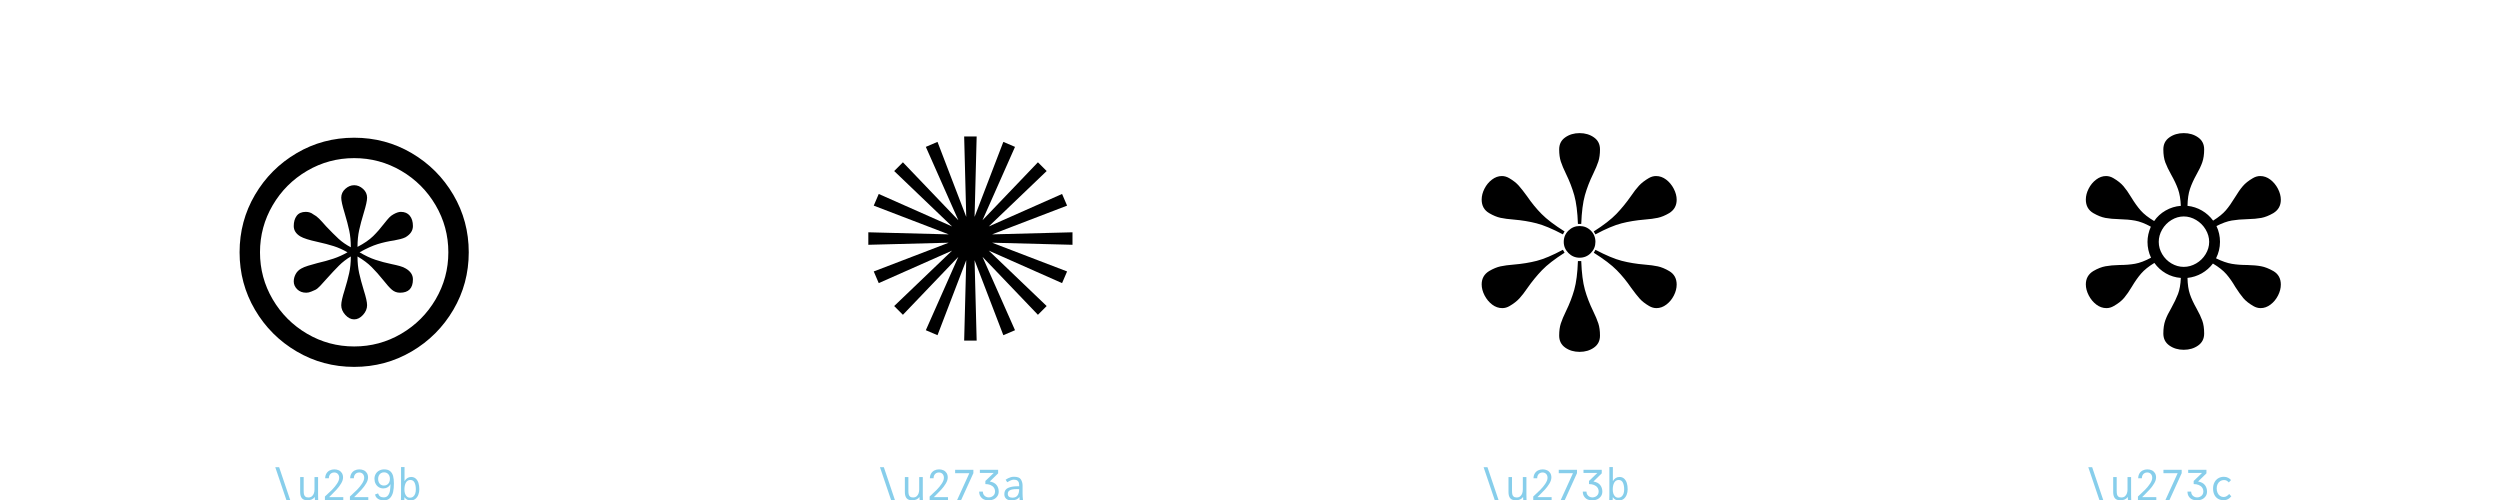
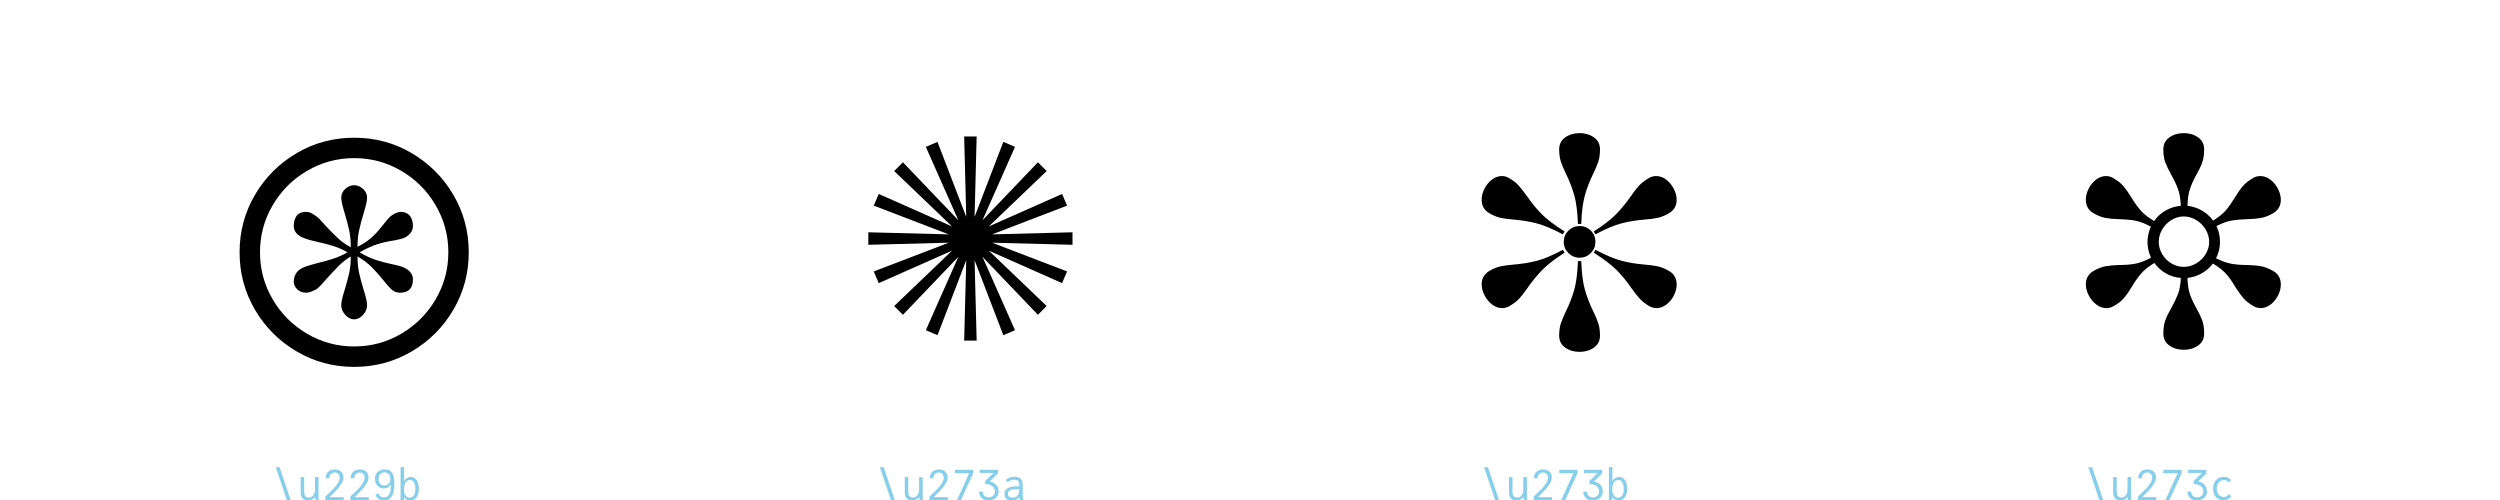
<svg xmlns="http://www.w3.org/2000/svg" xmlns:xlink="http://www.w3.org/1999/xlink" width="600pt" height="120pt" viewBox="0 0 600 120" version="1.1">
  <defs>
    <g>
      <symbol overflow="visible" id="glyph0-0">
-         <path style="stroke:none;" d="M 3.602 17 L 3.602 -72.5 L 56.398 -72.5 L 56.398 17 Z M 8.801 11.801 L 51.199 11.801 L 51.199 -67.301 L 8.801 -67.301 Z M 16.352 -45 C 16.25 -50.066 17.602 -53.367 20.398 -54.898 C 23.199 -56.434 26.168 -57.199 29.301 -57.199 C 33.602 -57.199 36.91 -56.215 39.227 -54.25 C 41.543 -52.285 42.699 -49.465 42.699 -45.801 C 42.699 -44.168 42.383 -42.648 41.75 -41.25 C 41.117 -39.852 40.359 -38.617 39.477 -37.551 C 38.594 -36.484 37.383 -35.168 35.852 -33.602 L 34.199 -31.898 C 33.199 -31.031 32.535 -30.352 32.199 -29.852 C 31.867 -29.352 31.699 -28.617 31.699 -27.648 L 31.699 -25 L 26 -25 L 26 -27.648 C 26 -28.75 26.043 -29.617 26.125 -30.25 C 26.207 -30.883 26.449 -31.535 26.852 -32.199 C 27.352 -33 27.949 -33.75 28.648 -34.449 C 29.348 -35.148 30.199 -35.949 31.199 -36.852 C 32.434 -37.949 33.391 -38.875 34.074 -39.625 C 34.758 -40.375 35.34 -41.25 35.824 -42.25 C 36.309 -43.25 36.551 -44.352 36.551 -45.551 C 36.551 -47.516 35.867 -49.035 34.5 -50.102 C 33.133 -51.168 31.184 -51.699 28.648 -51.699 C 27.617 -51.699 26.582 -51.477 25.551 -51.023 C 24.516 -50.574 23.668 -49.852 23 -48.852 C 22.332 -47.852 22.035 -46.566 22.102 -45 Z M 34.648 -16.301 C 34.648 -14.898 34.148 -13.699 33.148 -12.699 C 32.148 -11.699 30.934 -11.199 29.5 -11.199 C 28.102 -11.199 26.898 -11.699 25.898 -12.699 C 24.898 -13.699 24.398 -14.898 24.398 -16.301 C 24.398 -17.133 24.582 -17.918 24.949 -18.648 C 25.148 -19.418 25.5 -20.008 26 -20.426 C 26.5 -20.844 27.184 -21.117 28.051 -21.25 C 28.648 -21.383 29.133 -21.449 29.5 -21.449 C 30.934 -21.449 32.148 -20.949 33.148 -19.949 C 34.148 -18.949 34.648 -17.734 34.648 -16.301 Z M 23.199 -10.199 C 24.602 -10.199 25.809 -9.691 26.824 -8.676 C 27.84 -7.66 28.352 -6.449 28.352 -5.051 C 28.352 -3.648 27.84 -2.449 26.824 -1.449 C 25.809 -0.449 24.602 0.051 23.199 0.051 C 21.801 0.051 20.602 -0.449 19.602 -1.449 C 18.602 -2.449 18.102 -3.648 18.102 -5.051 C 18.102 -6.449 18.602 -7.66 19.602 -8.676 C 20.602 -9.691 21.801 -10.199 23.199 -10.199 Z M 35.852 -10.199 C 37.25 -10.199 38.449 -9.691 39.449 -8.676 C 40.449 -7.66 40.949 -6.449 40.949 -5.051 C 40.949 -3.648 40.449 -2.449 39.449 -1.449 C 38.449 -0.449 37.25 0.051 35.852 0.051 C 34.418 0.051 33.199 -0.449 32.199 -1.449 C 31.199 -2.449 30.699 -3.648 30.699 -5.051 C 30.699 -6.449 31.199 -7.66 32.199 -8.676 C 33.199 -9.691 34.418 -10.199 35.852 -10.199 Z M 35.852 -10.199 " />
+         <path style="stroke:none;" d="M 3.602 17 L 3.602 -72.5 L 56.398 -72.5 L 56.398 17 Z M 8.801 11.801 L 51.199 11.801 L 51.199 -67.301 L 8.801 -67.301 Z M 29.648 -52.699 C 27.516 -52.699 25.785 -52.16 24.449 -51.074 C 23.117 -49.992 22.484 -48.316 22.551 -46.051 L 16.801 -46.051 C 16.801 -51.117 18.141 -54.418 20.824 -55.949 C 23.508 -57.484 26.25 -58.25 29.051 -58.25 C 33.719 -58.25 37.242 -57.293 39.625 -55.375 C 42.008 -53.457 43.199 -50.75 43.199 -47.25 C 43.199 -45.484 42.918 -43.91 42.352 -42.523 C 41.785 -41.141 41.074 -39.926 40.227 -38.875 C 39.375 -37.824 38.184 -36.516 36.648 -34.949 L 34.648 -32.898 C 33.684 -32.066 33.035 -31.391 32.699 -30.875 C 32.367 -30.359 32.199 -29.617 32.199 -28.648 L 32.199 -24.551 L 26.5 -24.551 L 26.5 -28.648 C 26.5 -29.883 26.543 -30.793 26.625 -31.375 C 26.707 -31.957 26.949 -32.582 27.352 -33.25 C 28.082 -34.484 29.465 -35.984 31.5 -37.75 C 32.734 -38.852 33.707 -39.785 34.426 -40.551 C 35.141 -41.316 35.75 -42.199 36.25 -43.199 C 36.75 -44.199 37 -45.301 37 -46.5 C 37 -48.465 36.332 -49.992 35 -51.074 C 33.668 -52.156 31.883 -52.699 29.648 -52.699 Z M 34.551 -16.75 C 34.551 -15.352 34.051 -14.148 33.051 -13.148 C 32.051 -12.148 30.832 -11.648 29.398 -11.648 C 28 -11.648 26.801 -12.148 25.801 -13.148 C 24.801 -14.148 24.301 -15.352 24.301 -16.75 C 24.301 -18.184 24.801 -19.398 25.801 -20.398 C 26.801 -21.398 28 -21.898 29.398 -21.898 C 30.832 -21.898 32.051 -21.398 33.051 -20.398 C 34.051 -19.398 34.551 -18.184 34.551 -16.75 Z M 23.102 -10.648 C 24.5 -10.648 25.707 -10.141 26.727 -9.125 C 27.742 -8.109 28.25 -6.898 28.25 -5.5 C 28.25 -4.102 27.742 -2.898 26.727 -1.898 C 25.707 -0.898 24.5 -0.398 23.102 -0.398 C 21.699 -0.398 20.5 -0.898 19.5 -1.898 C 18.5 -2.898 18 -4.102 18 -5.5 C 18 -6.898 18.5 -8.109 19.5 -9.125 C 20.5 -10.141 21.699 -10.648 23.102 -10.648 Z M 35.75 -10.648 C 37.148 -10.648 38.352 -10.141 39.352 -9.125 C 40.352 -8.109 40.852 -6.898 40.852 -5.5 C 40.852 -4.102 40.352 -2.898 39.352 -1.898 C 38.352 -0.898 37.148 -0.398 35.75 -0.398 C 34.316 -0.398 33.102 -0.898 32.102 -1.898 C 31.102 -2.898 30.602 -4.102 30.602 -5.5 C 30.602 -6.898 31.102 -8.109 32.102 -9.125 C 33.102 -10.141 34.316 -10.648 35.75 -10.648 Z M 35.75 -10.648 " />
      </symbol>
      <symbol overflow="visible" id="glyph0-1">
        <path style="stroke:none;" d="M 57.5 -26.398 C 57.5 -21.398 56.266 -16.801 53.801 -12.602 C 51.332 -8.402 48 -5.066 43.801 -2.602 C 39.602 -0.133 35 1.102 30 1.102 C 25 1.102 20.398 -0.133 16.199 -2.602 C 12 -5.066 8.668 -8.398 6.199 -12.602 C 3.734 -16.801 2.5 -21.398 2.5 -26.398 C 2.5 -31.398 3.734 -36 6.199 -40.199 C 8.668 -44.398 12 -47.734 16.199 -50.199 C 20.398 -52.668 25 -53.898 30 -53.898 C 35 -53.898 39.602 -52.668 43.801 -50.199 C 48 -47.734 51.332 -44.398 53.801 -40.199 C 56.266 -36 57.5 -31.398 57.5 -26.398 Z M 52.602 -26.398 C 52.602 -30.465 51.582 -34.234 49.551 -37.699 C 47.516 -41.168 44.766 -43.918 41.301 -45.949 C 37.832 -47.984 34.066 -49 30 -49 C 25.934 -49 22.168 -47.984 18.699 -45.949 C 15.234 -43.918 12.484 -41.168 10.449 -37.699 C 8.418 -34.234 7.398 -30.465 7.398 -26.398 C 7.398 -22.332 8.418 -18.566 10.449 -15.102 C 12.484 -11.633 15.234 -8.883 18.699 -6.852 C 22.168 -4.816 25.934 -3.801 30 -3.801 C 34.066 -3.801 37.832 -4.816 41.301 -6.852 C 44.766 -8.883 47.516 -11.633 49.551 -15.102 C 51.582 -18.566 52.602 -22.332 52.602 -26.398 Z M 44.102 -19.898 C 44.102 -17.766 43.066 -16.699 41 -16.699 C 40.266 -16.699 39.625 -16.934 39.074 -17.398 C 38.523 -17.867 37.832 -18.633 37 -19.699 C 36.035 -20.898 35.102 -21.949 34.199 -22.852 C 33.301 -23.75 32.168 -24.602 30.801 -25.398 C 30.801 -23.934 30.934 -22.602 31.199 -21.398 C 31.465 -20.199 31.832 -18.832 32.301 -17.301 C 32.832 -15.633 33.102 -14.434 33.102 -13.699 C 33.102 -12.867 32.773 -12.09 32.125 -11.375 C 31.477 -10.66 30.766 -10.301 30 -10.301 C 29.234 -10.301 28.523 -10.66 27.875 -11.375 C 27.227 -12.09 26.898 -12.867 26.898 -13.699 C 26.898 -14.434 27.168 -15.633 27.699 -17.301 C 28.168 -18.832 28.535 -20.199 28.801 -21.398 C 29.066 -22.598 29.199 -23.934 29.199 -25.398 C 28.133 -24.766 27.184 -24.035 26.352 -23.199 C 25.516 -22.367 24.516 -21.301 23.352 -20 C 22.852 -19.434 22.367 -18.898 21.898 -18.398 C 21.434 -17.898 21.035 -17.566 20.699 -17.398 C 20.465 -17.301 20.141 -17.16 19.727 -16.977 C 19.309 -16.793 18.898 -16.699 18.5 -16.699 C 17.602 -16.699 16.875 -16.977 16.324 -17.523 C 15.773 -18.074 15.5 -18.699 15.5 -19.398 C 15.5 -20 15.648 -20.582 15.949 -21.148 C 16.25 -21.715 16.699 -22.168 17.301 -22.5 C 17.699 -22.734 18.25 -22.957 18.949 -23.176 C 19.648 -23.391 20.383 -23.602 21.148 -23.801 C 22.582 -24.133 23.875 -24.492 25.023 -24.875 C 26.176 -25.258 27.301 -25.766 28.398 -26.398 C 27.301 -27.031 26.199 -27.523 25.102 -27.875 C 24 -28.227 22.699 -28.566 21.199 -28.898 C 19.199 -29.332 17.832 -29.766 17.102 -30.199 C 16.035 -30.832 15.5 -31.668 15.5 -32.699 C 15.5 -33.699 15.734 -34.516 16.199 -35.148 C 16.668 -35.781 17.398 -36.102 18.398 -36.102 C 19.098 -36.102 19.699 -35.898 20.199 -35.5 C 20.668 -35.266 21.125 -34.926 21.574 -34.477 C 22.023 -34.027 22.582 -33.418 23.25 -32.648 C 24.418 -31.418 25.418 -30.418 26.25 -29.648 C 27.082 -28.883 28.066 -28.199 29.199 -27.602 C 29.199 -29.066 29.074 -30.391 28.824 -31.574 C 28.574 -32.758 28.199 -34.184 27.699 -35.852 C 27.168 -37.582 26.898 -38.801 26.898 -39.5 C 26.898 -40.332 27.227 -41.043 27.875 -41.625 C 28.523 -42.207 29.234 -42.5 30 -42.5 C 30.766 -42.5 31.477 -42.207 32.125 -41.625 C 32.773 -41.043 33.102 -40.332 33.102 -39.5 C 33.102 -38.801 32.832 -37.582 32.301 -35.852 C 31.832 -34.316 31.465 -32.941 31.199 -31.727 C 30.934 -30.508 30.801 -29.168 30.801 -27.699 C 32.398 -28.531 33.648 -29.391 34.551 -30.273 C 35.449 -31.156 36.332 -32.168 37.199 -33.301 C 37.699 -33.934 38.102 -34.41 38.398 -34.727 C 38.699 -35.043 39.035 -35.301 39.398 -35.5 C 40.098 -35.898 40.699 -36.102 41.199 -36.102 C 42.133 -36.102 42.852 -35.793 43.352 -35.176 C 43.852 -34.559 44.102 -33.734 44.102 -32.699 C 44.102 -31.602 43.5 -30.699 42.301 -30 C 41.969 -29.832 41.566 -29.691 41.102 -29.574 C 40.633 -29.457 40.133 -29.352 39.602 -29.25 C 38.234 -29.051 36.926 -28.758 35.676 -28.375 C 34.426 -27.992 32.965 -27.332 31.301 -26.398 C 32.633 -25.598 33.898 -25 35.102 -24.602 C 36.301 -24.199 37.617 -23.852 39.051 -23.551 C 39.719 -23.418 40.352 -23.266 40.949 -23.102 C 41.551 -22.934 42.035 -22.734 42.398 -22.5 C 43.531 -21.832 44.102 -20.965 44.102 -19.898 Z M 44.102 -19.898 " />
      </symbol>
      <symbol overflow="visible" id="glyph0-2">
        <path style="stroke:none;" d="M 5.398 -31.5 L 5.398 -28.5 L 24.699 -29 L 6.699 -22.102 L 7.898 -19.301 L 25.5 -27.102 L 11.602 -13.801 L 13.699 -11.699 L 27 -25.602 L 19.199 -8 L 22 -6.801 L 28.898 -24.801 L 28.398 -5.5 L 31.398 -5.5 L 30.898 -24.801 L 37.801 -6.801 L 40.602 -8 L 32.801 -25.602 L 46.102 -11.699 L 48.199 -13.801 L 34.301 -27.102 L 51.898 -19.301 L 53.102 -22.102 L 35.102 -29 L 54.398 -28.5 L 54.398 -31.5 L 35.102 -31 L 53.102 -37.898 L 51.898 -40.699 L 34.301 -32.898 L 48.199 -46.199 L 46.102 -48.301 L 32.801 -34.398 L 40.602 -52 L 37.801 -53.199 L 30.898 -35.199 L 31.398 -54.5 L 28.398 -54.5 L 28.898 -35.199 L 22 -53.199 L 19.199 -52 L 27 -34.398 L 13.699 -48.301 L 11.602 -46.199 L 25.5 -32.898 L 7.898 -40.699 L 6.699 -37.898 L 24.699 -31 Z M 5.398 -31.5 " />
      </symbol>
      <symbol overflow="visible" id="glyph0-3">
        <path style="stroke:none;" d="M 25.102 -52.199 C 25.102 -53.434 25.582 -54.391 26.551 -55.074 C 27.516 -55.758 28.668 -56.102 30 -56.102 C 31.332 -56.102 32.484 -55.758 33.449 -55.074 C 34.418 -54.391 34.898 -53.434 34.898 -52.199 C 34.898 -51.066 34.766 -50.09 34.5 -49.273 C 34.234 -48.457 33.816 -47.465 33.25 -46.301 C 32.418 -44.602 31.758 -42.891 31.273 -41.176 C 30.793 -39.457 30.5 -37.168 30.398 -34.301 L 29.602 -34.301 C 29.5 -37.168 29.207 -39.457 28.727 -41.176 C 28.242 -42.891 27.582 -44.602 26.75 -46.301 C 26.184 -47.469 25.766 -48.457 25.5 -49.273 C 25.234 -50.09 25.102 -51.066 25.102 -52.199 Z M 8.301 -36.898 C 7.102 -37.598 6.5 -38.684 6.5 -40.148 C 6.5 -41.016 6.727 -41.891 7.176 -42.773 C 7.625 -43.656 8.227 -44.383 8.977 -44.949 C 9.727 -45.516 10.516 -45.801 11.352 -45.801 C 11.949 -45.801 12.535 -45.633 13.102 -45.301 C 14.066 -44.734 14.824 -44.141 15.375 -43.523 C 15.926 -42.906 16.602 -42.051 17.398 -40.949 C 18.465 -39.383 19.625 -37.965 20.875 -36.699 C 22.125 -35.434 23.965 -34.035 26.398 -32.5 C 26.332 -32.434 26.199 -32.199 26 -31.801 C 23.465 -33.133 21.359 -34.016 19.676 -34.449 C 17.992 -34.883 16.168 -35.184 14.199 -35.352 C 12.934 -35.449 11.875 -35.59 11.023 -35.773 C 10.176 -35.957 9.266 -36.332 8.301 -36.898 Z M 46.602 -45.301 C 47.168 -45.633 47.75 -45.801 48.352 -45.801 C 49.219 -45.801 50.023 -45.516 50.773 -44.949 C 51.523 -44.383 52.133 -43.648 52.602 -42.75 C 53.066 -41.852 53.301 -40.965 53.301 -40.102 C 53.301 -38.699 52.699 -37.633 51.5 -36.898 C 50.535 -36.332 49.625 -35.957 48.773 -35.773 C 47.926 -35.59 46.867 -35.449 45.602 -35.352 C 43.602 -35.184 41.758 -34.883 40.074 -34.449 C 38.391 -34.016 36.301 -33.133 33.801 -31.801 L 33.398 -32.5 C 35.801 -34.035 37.609 -35.434 38.824 -36.699 C 40.043 -37.965 41.199 -39.383 42.301 -40.949 C 43 -41.984 43.648 -42.824 44.25 -43.477 C 44.852 -44.125 45.633 -44.734 46.602 -45.301 Z M 30 -26.199 C 28.965 -26.199 28.074 -26.574 27.324 -27.324 C 26.574 -28.074 26.199 -28.965 26.199 -30 C 26.199 -31.066 26.574 -31.965 27.324 -32.699 C 28.074 -33.434 28.965 -33.801 30 -33.801 C 31.066 -33.801 31.965 -33.434 32.699 -32.699 C 33.434 -31.965 33.801 -31.066 33.801 -30 C 33.801 -28.965 33.434 -28.074 32.699 -27.324 C 31.965 -26.574 31.066 -26.199 30 -26.199 Z M 13.199 -14.602 C 12.633 -14.266 12.051 -14.102 11.449 -14.102 C 10.582 -14.102 9.773 -14.383 9.023 -14.949 C 8.273 -15.516 7.668 -16.25 7.199 -17.148 C 6.734 -18.051 6.5 -18.934 6.5 -19.801 C 6.5 -21.199 7.102 -22.266 8.301 -23 C 9.266 -23.566 10.176 -23.941 11.023 -24.125 C 11.875 -24.309 12.934 -24.449 14.199 -24.551 C 16.199 -24.719 18.043 -25.016 19.727 -25.449 C 21.41 -25.883 23.5 -26.766 26 -28.102 L 26.398 -27.398 C 24 -25.867 22.191 -24.465 20.977 -23.199 C 19.758 -21.934 18.602 -20.516 17.5 -18.949 C 16.801 -17.918 16.148 -17.074 15.551 -16.426 C 14.949 -15.773 14.168 -15.168 13.199 -14.602 Z M 51.5 -23 C 52.699 -22.301 53.301 -21.215 53.301 -19.75 C 53.301 -18.883 53.074 -18.008 52.625 -17.125 C 52.176 -16.242 51.574 -15.516 50.824 -14.949 C 50.074 -14.383 49.285 -14.102 48.449 -14.102 C 47.852 -14.102 47.266 -14.266 46.699 -14.602 C 45.734 -15.168 44.977 -15.758 44.426 -16.375 C 43.875 -16.992 43.199 -17.852 42.398 -18.949 C 41.332 -20.516 40.176 -21.934 38.926 -23.199 C 37.676 -24.465 35.832 -25.867 33.398 -27.398 C 33.465 -27.465 33.602 -27.699 33.801 -28.102 C 36.332 -26.766 38.441 -25.883 40.125 -25.449 C 41.809 -25.016 43.633 -24.715 45.602 -24.551 C 46.867 -24.449 47.926 -24.309 48.773 -24.125 C 49.625 -23.941 50.535 -23.566 51.5 -23 Z M 34.898 -7.5 C 34.898 -6.266 34.418 -5.309 33.449 -4.625 C 32.484 -3.941 31.332 -3.602 30 -3.602 C 28.668 -3.602 27.516 -3.941 26.551 -4.625 C 25.582 -5.309 25.102 -6.266 25.102 -7.5 C 25.102 -8.633 25.234 -9.609 25.5 -10.426 C 25.766 -11.242 26.184 -12.234 26.75 -13.398 C 27.582 -15.098 28.242 -16.809 28.727 -18.523 C 29.207 -20.242 29.5 -22.535 29.602 -25.398 L 30.398 -25.398 C 30.5 -22.531 30.793 -20.242 31.273 -18.523 C 31.758 -16.809 32.418 -15.102 33.25 -13.398 C 33.816 -12.234 34.234 -11.242 34.5 -10.426 C 34.766 -9.609 34.898 -8.633 34.898 -7.5 Z M 34.898 -7.5 " />
      </symbol>
      <symbol overflow="visible" id="glyph0-4">
        <path style="stroke:none;" d="M 51.5 -23 C 52.699 -22.301 53.301 -21.215 53.301 -19.75 C 53.301 -18.883 53.074 -18.008 52.625 -17.125 C 52.176 -16.242 51.574 -15.516 50.824 -14.949 C 50.074 -14.383 49.285 -14.102 48.449 -14.102 C 47.852 -14.102 47.266 -14.266 46.699 -14.602 C 45.668 -15.199 44.867 -15.832 44.301 -16.5 C 43.734 -17.168 43.102 -18.051 42.398 -19.148 C 41.699 -20.348 40.977 -21.383 40.227 -22.25 C 39.477 -23.117 38.398 -23.965 37 -24.801 C 36.266 -23.832 35.375 -23.051 34.324 -22.449 C 33.273 -21.852 32.133 -21.484 30.898 -21.352 C 30.934 -19.785 31.125 -18.484 31.477 -17.449 C 31.824 -16.418 32.352 -15.285 33.051 -14.051 C 33.684 -12.918 34.148 -11.934 34.449 -11.102 C 34.75 -10.266 34.898 -9.234 34.898 -8 C 34.898 -6.766 34.418 -5.809 33.449 -5.125 C 32.484 -4.441 31.332 -4.102 30 -4.102 C 28.668 -4.102 27.516 -4.441 26.551 -5.125 C 25.582 -5.809 25.102 -6.766 25.102 -8 C 25.102 -9.234 25.258 -10.293 25.574 -11.176 C 25.891 -12.059 26.367 -13.035 27 -14.102 C 27.699 -15.367 28.242 -16.5 28.625 -17.5 C 29.008 -18.5 29.234 -19.785 29.301 -21.352 C 28 -21.449 26.801 -21.816 25.699 -22.449 C 24.602 -23.082 23.684 -23.918 22.949 -24.949 C 21.582 -24.117 20.523 -23.266 19.773 -22.398 C 19.023 -21.531 18.285 -20.484 17.551 -19.25 C 16.918 -18.184 16.301 -17.293 15.699 -16.574 C 15.102 -15.859 14.266 -15.199 13.199 -14.602 C 12.633 -14.266 12.051 -14.102 11.449 -14.102 C 10.582 -14.102 9.773 -14.383 9.023 -14.949 C 8.273 -15.516 7.668 -16.25 7.199 -17.148 C 6.734 -18.051 6.5 -18.934 6.5 -19.801 C 6.5 -21.199 7.102 -22.266 8.301 -23 C 9.332 -23.602 10.309 -23.984 11.227 -24.148 C 12.141 -24.316 13.25 -24.418 14.551 -24.449 C 15.949 -24.449 17.207 -24.551 18.324 -24.75 C 19.441 -24.949 20.715 -25.434 22.148 -26.199 C 21.582 -27.398 21.301 -28.668 21.301 -30 C 21.301 -31.199 21.566 -32.418 22.102 -33.648 C 20.699 -34.418 19.441 -34.898 18.324 -35.102 C 17.207 -35.301 15.934 -35.418 14.5 -35.449 C 13.199 -35.484 12.102 -35.582 11.199 -35.75 C 10.301 -35.918 9.332 -36.301 8.301 -36.898 C 7.102 -37.598 6.5 -38.684 6.5 -40.148 C 6.5 -41.016 6.727 -41.891 7.176 -42.773 C 7.625 -43.656 8.227 -44.383 8.977 -44.949 C 9.727 -45.516 10.516 -45.801 11.352 -45.801 C 11.949 -45.801 12.535 -45.633 13.102 -45.301 C 14.133 -44.699 14.941 -44.059 15.523 -43.375 C 16.109 -42.691 16.734 -41.801 17.398 -40.699 C 18.168 -39.434 18.926 -38.375 19.676 -37.523 C 20.426 -36.676 21.5 -35.832 22.898 -35 C 23.598 -36.035 24.516 -36.875 25.648 -37.523 C 26.781 -38.176 28 -38.551 29.301 -38.648 C 29.234 -40.25 29.008 -41.582 28.625 -42.648 C 28.242 -43.715 27.699 -44.867 27 -46.102 C 26.367 -47.234 25.891 -48.227 25.574 -49.074 C 25.258 -49.926 25.102 -50.965 25.102 -52.199 C 25.102 -53.434 25.582 -54.391 26.551 -55.074 C 27.516 -55.758 28.668 -56.102 30 -56.102 C 31.332 -56.102 32.484 -55.758 33.449 -55.074 C 34.418 -54.391 34.898 -53.434 34.898 -52.199 C 34.898 -51 34.75 -49.965 34.449 -49.102 C 34.148 -48.234 33.684 -47.25 33.051 -46.148 C 32.383 -44.949 31.867 -43.809 31.5 -42.727 C 31.133 -41.641 30.934 -40.285 30.898 -38.648 C 32.133 -38.516 33.285 -38.141 34.352 -37.523 C 35.418 -36.906 36.316 -36.102 37.051 -35.102 C 38.383 -35.934 39.398 -36.758 40.102 -37.574 C 40.801 -38.391 41.535 -39.434 42.301 -40.699 C 42.969 -41.801 43.59 -42.691 44.176 -43.375 C 44.758 -44.059 45.566 -44.699 46.602 -45.301 C 47.168 -45.633 47.75 -45.801 48.352 -45.801 C 49.219 -45.801 50.023 -45.516 50.773 -44.949 C 51.523 -44.383 52.133 -43.648 52.602 -42.75 C 53.066 -41.852 53.301 -40.965 53.301 -40.102 C 53.301 -38.699 52.699 -37.633 51.5 -36.898 C 50.465 -36.301 49.5 -35.918 48.602 -35.75 C 47.699 -35.582 46.582 -35.484 45.25 -35.449 C 43.852 -35.418 42.609 -35.309 41.523 -35.125 C 40.441 -34.941 39.215 -34.5 37.852 -33.801 C 38.418 -32.602 38.699 -31.332 38.699 -30 C 38.699 -28.633 38.383 -27.316 37.75 -26.051 C 39.184 -25.352 40.449 -24.91 41.551 -24.727 C 42.648 -24.543 43.883 -24.449 45.25 -24.449 C 46.582 -24.418 47.691 -24.316 48.574 -24.148 C 49.457 -23.984 50.434 -23.602 51.5 -23 Z M 30 -24 C 31.035 -24 32.023 -24.273 32.977 -24.824 C 33.926 -25.375 34.684 -26.117 35.25 -27.051 C 35.816 -27.984 36.102 -28.965 36.102 -30 C 36.102 -31.035 35.816 -32.023 35.25 -32.977 C 34.684 -33.926 33.926 -34.684 32.977 -35.25 C 32.027 -35.816 31.035 -36.102 30 -36.102 C 28.965 -36.102 27.984 -35.816 27.051 -35.25 C 26.117 -34.684 25.375 -33.926 24.824 -32.977 C 24.273 -32.027 24 -31.035 24 -30 C 24 -28.965 24.273 -27.984 24.824 -27.051 C 25.375 -26.117 26.117 -25.375 27.051 -24.824 C 27.984 -24.273 28.965 -24 30 -24 Z M 30 -24 " />
      </symbol>
      <symbol overflow="visible" id="glyph1-0">
-         <path style="stroke:none;" d="M 0.359 1.699 L 0.359 -7.25 L 5.641 -7.25 L 5.641 1.699 Z M 0.879 1.18 L 5.121 1.18 L 5.121 -6.73 L 0.879 -6.73 Z M 1.637 -4.5 C 1.625 -5.008 1.762 -5.336 2.039 -5.488 C 2.32 -5.645 2.617 -5.719 2.93 -5.719 C 3.359 -5.719 3.691 -5.621 3.922 -5.426 C 4.152 -5.23 4.27 -4.945 4.27 -4.578 C 4.27 -4.418 4.238 -4.266 4.176 -4.125 C 4.113 -3.984 4.035 -3.863 3.949 -3.754 C 3.859 -3.648 3.738 -3.516 3.586 -3.359 L 3.422 -3.191 C 3.32 -3.105 3.254 -3.035 3.219 -2.984 C 3.188 -2.934 3.172 -2.863 3.172 -2.766 L 3.172 -2.5 L 2.602 -2.5 L 2.602 -2.766 C 2.602 -2.875 2.605 -2.961 2.613 -3.023 C 2.621 -3.086 2.645 -3.152 2.684 -3.219 C 2.734 -3.301 2.797 -3.375 2.863 -3.445 C 2.934 -3.516 3.02 -3.594 3.121 -3.684 C 3.242 -3.793 3.34 -3.887 3.406 -3.961 C 3.477 -4.035 3.535 -4.125 3.582 -4.227 C 3.629 -4.324 3.656 -4.434 3.656 -4.555 C 3.656 -4.75 3.586 -4.902 3.449 -5.012 C 3.312 -5.117 3.117 -5.172 2.863 -5.172 C 2.762 -5.172 2.66 -5.148 2.555 -5.102 C 2.453 -5.059 2.367 -4.984 2.301 -4.887 C 2.234 -4.785 2.203 -4.656 2.211 -4.5 Z M 3.465 -1.629 C 3.465 -1.488 3.414 -1.371 3.316 -1.27 C 3.215 -1.168 3.094 -1.121 2.949 -1.121 C 2.809 -1.121 2.691 -1.172 2.59 -1.27 C 2.488 -1.371 2.441 -1.488 2.441 -1.629 C 2.441 -1.715 2.457 -1.793 2.496 -1.863 C 2.516 -1.941 2.551 -2 2.602 -2.043 C 2.652 -2.086 2.719 -2.113 2.805 -2.125 C 2.863 -2.137 2.914 -2.145 2.949 -2.145 C 3.094 -2.145 3.215 -2.094 3.316 -1.996 C 3.414 -1.895 3.465 -1.773 3.465 -1.629 Z M 2.32 -1.02 C 2.461 -1.02 2.582 -0.969 2.684 -0.867 C 2.785 -0.766 2.836 -0.645 2.836 -0.504 C 2.836 -0.363 2.785 -0.246 2.684 -0.145 C 2.582 -0.043 2.461 0.004 2.32 0.004 C 2.18 0.004 2.059 -0.047 1.961 -0.145 C 1.859 -0.246 1.809 -0.363 1.809 -0.504 C 1.809 -0.645 1.859 -0.766 1.961 -0.867 C 2.059 -0.969 2.18 -1.02 2.32 -1.02 Z M 3.586 -1.02 C 3.727 -1.02 3.844 -0.969 3.945 -0.867 C 4.047 -0.766 4.094 -0.645 4.094 -0.504 C 4.094 -0.363 4.047 -0.246 3.945 -0.145 C 3.844 -0.043 3.727 0.004 3.586 0.004 C 3.441 0.004 3.32 -0.047 3.219 -0.145 C 3.121 -0.246 3.07 -0.363 3.07 -0.504 C 3.07 -0.645 3.121 -0.766 3.219 -0.867 C 3.32 -0.969 3.441 -1.02 3.586 -1.02 Z M 3.586 -1.02 " />
+         <path style="stroke:none;" d="M 0.359 1.699 L 0.359 -7.25 L 5.641 -7.25 L 5.641 1.699 Z M 0.879 1.18 L 5.121 1.18 L 5.121 -6.73 L 0.879 -6.73 Z M 2.965 -5.27 C 2.75 -5.27 2.578 -5.215 2.445 -5.109 C 2.312 -5 2.25 -4.832 2.254 -4.605 L 1.68 -4.605 C 1.68 -5.113 1.812 -5.441 2.082 -5.594 C 2.352 -5.746 2.625 -5.824 2.906 -5.824 C 3.371 -5.824 3.723 -5.73 3.961 -5.539 C 4.199 -5.348 4.32 -5.074 4.32 -4.727 C 4.32 -4.551 4.293 -4.391 4.234 -4.254 C 4.18 -4.113 4.109 -3.992 4.023 -3.887 C 3.938 -3.781 3.816 -3.652 3.664 -3.496 L 3.465 -3.289 C 3.367 -3.207 3.305 -3.141 3.27 -3.086 C 3.238 -3.035 3.219 -2.961 3.219 -2.863 L 3.219 -2.453 L 2.648 -2.453 L 2.648 -2.863 C 2.648 -2.988 2.652 -3.078 2.664 -3.137 C 2.672 -3.195 2.695 -3.258 2.734 -3.324 C 2.809 -3.449 2.945 -3.598 3.148 -3.773 C 3.273 -3.883 3.371 -3.977 3.441 -4.055 C 3.516 -4.133 3.574 -4.219 3.625 -4.32 C 3.676 -4.422 3.699 -4.531 3.699 -4.648 C 3.699 -4.848 3.633 -5 3.5 -5.109 C 3.367 -5.215 3.188 -5.27 2.965 -5.27 Z M 3.453 -1.676 C 3.453 -1.535 3.406 -1.414 3.305 -1.316 C 3.203 -1.215 3.082 -1.164 2.941 -1.164 C 2.801 -1.164 2.68 -1.215 2.578 -1.316 C 2.48 -1.414 2.43 -1.535 2.43 -1.676 C 2.43 -1.82 2.48 -1.941 2.578 -2.039 C 2.68 -2.141 2.801 -2.191 2.941 -2.191 C 3.082 -2.191 3.203 -2.141 3.305 -2.039 C 3.406 -1.941 3.453 -1.816 3.453 -1.676 Z M 2.309 -1.066 C 2.449 -1.066 2.57 -1.016 2.672 -0.914 C 2.773 -0.812 2.824 -0.691 2.824 -0.551 C 2.824 -0.41 2.773 -0.289 2.672 -0.191 C 2.57 -0.09 2.449 -0.039 2.309 -0.039 C 2.168 -0.039 2.051 -0.09 1.949 -0.191 C 1.852 -0.289 1.801 -0.41 1.801 -0.551 C 1.801 -0.691 1.852 -0.812 1.949 -0.914 C 2.051 -1.016 2.172 -1.066 2.309 -1.066 Z M 3.574 -1.066 C 3.715 -1.066 3.836 -1.016 3.934 -0.914 C 4.035 -0.812 4.086 -0.691 4.086 -0.551 C 4.086 -0.41 4.035 -0.289 3.934 -0.191 C 3.836 -0.09 3.715 -0.039 3.574 -0.039 C 3.43 -0.039 3.309 -0.09 3.211 -0.191 C 3.109 -0.289 3.059 -0.41 3.059 -0.551 C 3.059 -0.691 3.109 -0.812 3.211 -0.914 C 3.309 -1.016 3.434 -1.066 3.574 -1.066 Z M 3.574 -1.066 " />
      </symbol>
      <symbol overflow="visible" id="glyph1-1">
        <path style="stroke:none;" d="M 5.078 1.898 L 4.16 1.898 L 0.852 -7.879 L 1.781 -7.879 Z M 5.078 1.898 " />
      </symbol>
      <symbol overflow="visible" id="glyph1-2">
-         <path style="stroke:none;" d="M 2.578 0.07 C 1.957 0.07 1.508 -0.098 1.238 -0.43 C 0.965 -0.762 0.828 -1.254 0.828 -1.898 L 0.828 -5.5 L 1.672 -5.5 L 1.672 -2.238 C 1.672 -1.891 1.695 -1.602 1.742 -1.375 C 1.789 -1.148 1.898 -0.965 2.062 -0.824 C 2.227 -0.68 2.473 -0.609 2.801 -0.609 C 3.141 -0.609 3.422 -0.699 3.641 -0.883 C 3.859 -1.062 4.02 -1.301 4.121 -1.586 C 4.219 -1.875 4.27 -2.188 4.27 -2.52 L 4.27 -5.5 L 5.129 -5.5 L 5.129 -1.191 C 5.129 -0.969 5.137 -0.699 5.148 -0.379 C 5.148 -0.305 5.152 -0.18 5.16 0 L 4.371 0 L 4.328 -0.73 C 4.141 -0.453 3.895 -0.25 3.594 -0.121 C 3.293 0.008 2.957 0.07 2.578 0.07 Z M 2.578 0.07 " />
+         <path style="stroke:none;" d="M 2.586 0.07 C 1.961 0.07 1.516 -0.098 1.242 -0.43 C 0.973 -0.762 0.836 -1.254 0.836 -1.898 L 0.836 -5.5 L 1.676 -5.5 L 1.676 -2.238 C 1.676 -1.891 1.699 -1.602 1.746 -1.375 C 1.797 -1.148 1.902 -0.965 2.066 -0.824 C 2.23 -0.68 2.477 -0.609 2.805 -0.609 C 3.145 -0.609 3.426 -0.699 3.645 -0.883 C 3.863 -1.062 4.023 -1.301 4.125 -1.586 C 4.227 -1.875 4.273 -2.188 4.273 -2.52 L 4.273 -5.5 L 5.137 -5.5 L 5.137 -1.191 C 5.137 -0.969 5.141 -0.699 5.156 -0.379 C 5.156 -0.305 5.16 -0.18 5.164 0 L 4.375 0 L 4.336 -0.73 C 4.145 -0.453 3.898 -0.25 3.602 -0.121 C 3.301 0.008 2.961 0.07 2.586 0.07 Z M 2.586 0.07 " />
      </symbol>
      <symbol overflow="visible" id="glyph1-3">
        <path style="stroke:none;" d="M 0.77 -0.84 L 0.996 -1.047 C 1.555 -1.551 2.055 -2.027 2.496 -2.473 C 2.934 -2.918 3.328 -3.398 3.676 -3.922 C 4.023 -4.441 4.199 -4.914 4.199 -5.34 C 4.199 -5.598 4.148 -5.82 4.047 -6.012 C 3.945 -6.203 3.805 -6.352 3.625 -6.453 C 3.445 -6.559 3.238 -6.609 3.012 -6.609 C 2.758 -6.609 2.531 -6.551 2.336 -6.438 C 2.137 -6.324 1.984 -6.16 1.875 -5.949 C 1.766 -5.738 1.711 -5.496 1.711 -5.219 L 0.828 -5.219 C 0.84 -5.672 0.941 -6.059 1.141 -6.379 C 1.336 -6.699 1.602 -6.941 1.934 -7.105 C 2.266 -7.27 2.633 -7.352 3.039 -7.352 C 3.418 -7.352 3.762 -7.277 4.078 -7.137 C 4.395 -6.992 4.645 -6.773 4.836 -6.484 C 5.023 -6.191 5.121 -5.832 5.121 -5.41 C 5.121 -4.965 4.969 -4.484 4.664 -3.973 C 4.359 -3.461 4.004 -2.988 3.609 -2.551 C 3.211 -2.113 2.723 -1.613 2.145 -1.047 L 1.781 -0.691 L 5.18 -0.691 L 5.18 0.051 L 0.77 0.051 Z M 0.77 -0.84 " />
      </symbol>
      <symbol overflow="visible" id="glyph1-4">
        <path style="stroke:none;" d="M 2.879 0.09 C 2.52 0.09 2.191 0.035 1.898 -0.078 C 1.602 -0.188 1.359 -0.352 1.168 -0.562 C 0.977 -0.773 0.852 -1.027 0.801 -1.32 L 1.52 -1.59 C 1.629 -1.254 1.797 -1.008 2.016 -0.859 C 2.234 -0.707 2.523 -0.629 2.879 -0.629 C 3.355 -0.629 3.711 -0.801 3.949 -1.141 C 4.184 -1.48 4.332 -1.863 4.391 -2.297 C 4.453 -2.727 4.492 -3.234 4.512 -3.82 C 4.336 -3.48 4.102 -3.223 3.801 -3.047 C 3.5 -2.867 3.16 -2.781 2.781 -2.781 C 2.379 -2.781 2.012 -2.879 1.691 -3.078 C 1.367 -3.281 1.113 -3.555 0.934 -3.906 C 0.75 -4.258 0.66 -4.652 0.66 -5.09 C 0.66 -5.535 0.762 -5.926 0.969 -6.27 C 1.172 -6.613 1.453 -6.879 1.805 -7.066 C 2.16 -7.254 2.555 -7.352 2.988 -7.352 C 3.602 -7.352 4.082 -7.207 4.426 -6.922 C 4.77 -6.633 5.004 -6.242 5.137 -5.75 C 5.266 -5.258 5.328 -4.656 5.328 -3.949 C 5.328 -3.199 5.266 -2.531 5.137 -1.941 C 5.008 -1.355 4.766 -0.867 4.406 -0.484 C 4.047 -0.102 3.535 0.09 2.879 0.09 Z M 2.91 -3.469 C 3.219 -3.469 3.484 -3.539 3.703 -3.676 C 3.922 -3.812 4.086 -4 4.199 -4.242 C 4.312 -4.484 4.371 -4.762 4.371 -5.078 C 4.371 -5.383 4.312 -5.652 4.199 -5.887 C 4.082 -6.121 3.918 -6.309 3.707 -6.441 C 3.496 -6.574 3.25 -6.641 2.969 -6.641 C 2.684 -6.641 2.434 -6.574 2.219 -6.441 C 2.004 -6.309 1.836 -6.121 1.719 -5.879 C 1.598 -5.641 1.539 -5.367 1.539 -5.059 C 1.539 -4.758 1.594 -4.488 1.703 -4.246 C 1.812 -4.004 1.969 -3.816 2.172 -3.676 C 2.379 -3.539 2.625 -3.469 2.91 -3.469 Z M 2.91 -3.469 " />
      </symbol>
      <symbol overflow="visible" id="glyph1-5">
-         <path style="stroke:none;" d="M 3.352 0.102 C 3.016 0.102 2.727 0.039 2.492 -0.082 C 2.258 -0.203 2.047 -0.406 1.859 -0.691 L 1.828 0 L 1.012 0 C 1.031 -0.379 1.039 -0.777 1.039 -1.191 L 1.039 -7.898 L 1.879 -7.898 L 1.879 -4.52 C 2.062 -4.844 2.289 -5.094 2.555 -5.266 C 2.82 -5.441 3.125 -5.531 3.461 -5.531 C 3.898 -5.531 4.266 -5.402 4.559 -5.148 C 4.852 -4.895 5.07 -4.547 5.215 -4.105 C 5.359 -3.66 5.43 -3.152 5.43 -2.578 C 5.43 -2.109 5.352 -1.672 5.191 -1.262 C 5.035 -0.855 4.797 -0.523 4.484 -0.273 C 4.172 -0.023 3.793 0.102 3.352 0.102 Z M 3.18 -0.559 C 3.512 -0.559 3.781 -0.652 3.988 -0.836 C 4.199 -1.02 4.352 -1.258 4.449 -1.551 C 4.543 -1.848 4.59 -2.172 4.59 -2.52 C 4.59 -3.203 4.488 -3.754 4.281 -4.176 C 4.074 -4.598 3.742 -4.809 3.289 -4.809 C 2.805 -4.809 2.445 -4.598 2.207 -4.168 C 1.969 -3.738 1.852 -3.184 1.852 -2.5 C 1.852 -2.172 1.895 -1.859 1.984 -1.566 C 2.074 -1.273 2.219 -1.031 2.422 -0.844 C 2.621 -0.656 2.875 -0.559 3.18 -0.559 Z M 3.18 -0.559 " />
+         <path style="stroke:none;" d="M 3.129 0.102 C 2.793 0.102 2.508 0.039 2.273 -0.082 C 2.039 -0.203 1.828 -0.406 1.641 -0.691 L 1.609 0 L 0.789 0 C 0.809 -0.379 0.82 -0.777 0.82 -1.191 L 0.82 -7.898 L 1.66 -7.898 L 1.66 -4.52 C 1.844 -4.844 2.066 -5.094 2.336 -5.266 C 2.602 -5.441 2.902 -5.531 3.238 -5.531 C 3.68 -5.531 4.047 -5.402 4.34 -5.148 C 4.633 -4.895 4.852 -4.547 4.996 -4.105 C 5.141 -3.66 5.211 -3.152 5.211 -2.578 C 5.211 -2.109 5.129 -1.672 4.973 -1.262 C 4.812 -0.855 4.578 -0.523 4.266 -0.273 C 3.953 -0.023 3.574 0.102 3.129 0.102 Z M 2.961 -0.559 C 3.289 -0.559 3.559 -0.652 3.77 -0.836 C 3.98 -1.02 4.133 -1.258 4.227 -1.551 C 4.32 -1.848 4.371 -2.172 4.371 -2.52 C 4.371 -3.203 4.266 -3.754 4.059 -4.176 C 3.852 -4.598 3.523 -4.809 3.07 -4.809 C 2.586 -4.809 2.227 -4.598 1.988 -4.168 C 1.75 -3.738 1.629 -3.184 1.629 -2.5 C 1.629 -2.172 1.676 -1.859 1.766 -1.566 C 1.855 -1.273 2 -1.031 2.199 -0.844 C 2.398 -0.656 2.652 -0.559 2.961 -0.559 Z M 2.961 -0.559 " />
      </symbol>
      <symbol overflow="visible" id="glyph1-6">
        <path style="stroke:none;" d="M 2.34 0 L 1.371 0 L 4.301 -6.43 L 0.891 -6.43 L 0.891 -7.25 L 5.27 -7.25 L 5.27 -6.441 Z M 2.34 0 " />
      </symbol>
      <symbol overflow="visible" id="glyph1-7">
        <path style="stroke:none;" d="M 3.211 -4.441 C 3.961 -4.309 4.504 -4.02 4.844 -3.582 C 5.18 -3.145 5.352 -2.625 5.352 -2.02 C 5.352 -1.574 5.234 -1.188 4.996 -0.867 C 4.762 -0.547 4.457 -0.301 4.086 -0.137 C 3.711 0.027 3.324 0.109 2.922 0.109 C 2.523 0.109 2.152 0.031 1.809 -0.129 C 1.465 -0.285 1.188 -0.527 0.977 -0.848 C 0.766 -1.168 0.66 -1.559 0.66 -2.02 L 1.539 -2.02 C 1.539 -1.738 1.609 -1.488 1.742 -1.273 C 1.879 -1.062 2.055 -0.898 2.273 -0.789 C 2.492 -0.676 2.723 -0.621 2.969 -0.621 C 3.23 -0.621 3.477 -0.676 3.703 -0.793 C 3.934 -0.906 4.121 -1.07 4.262 -1.281 C 4.402 -1.492 4.469 -1.738 4.469 -2.02 C 4.469 -2.398 4.371 -2.723 4.172 -2.992 C 3.973 -3.266 3.699 -3.469 3.348 -3.609 C 2.996 -3.75 2.598 -3.82 2.148 -3.82 L 2.148 -4.57 L 4.16 -6.5 L 0.828 -6.5 L 0.828 -7.25 L 5.211 -7.25 L 5.211 -6.398 Z M 3.211 -4.441 " />
      </symbol>
      <symbol overflow="visible" id="glyph1-8">
-         <path style="stroke:none;" d="M 2.43 0.102 C 1.898 0.102 1.477 -0.027 1.164 -0.285 C 0.855 -0.543 0.699 -0.918 0.699 -1.41 C 0.699 -2.129 0.996 -2.625 1.582 -2.891 C 2.172 -3.156 2.871 -3.289 3.68 -3.289 L 4.262 -3.289 L 4.262 -3.559 C 4.262 -3.758 4.238 -3.953 4.195 -4.137 C 4.152 -4.32 4.035 -4.488 3.852 -4.645 C 3.664 -4.801 3.379 -4.879 3 -4.879 C 2.828 -4.879 2.656 -4.852 2.484 -4.801 C 2.316 -4.746 2.16 -4.684 2.016 -4.609 C 1.875 -4.535 1.703 -4.441 1.504 -4.324 C 1.48 -4.309 1.445 -4.285 1.398 -4.262 L 1.012 -4.871 C 1.227 -5.008 1.422 -5.121 1.594 -5.215 C 1.766 -5.309 1.977 -5.391 2.227 -5.469 C 2.477 -5.543 2.738 -5.578 3.02 -5.578 C 3.875 -5.578 4.43 -5.359 4.691 -4.914 C 4.949 -4.473 5.078 -3.988 5.078 -3.469 L 5.078 -1.551 C 5.078 -1.078 5.109 -0.559 5.172 0 L 4.371 0 C 4.363 -0.078 4.355 -0.188 4.352 -0.336 L 4.32 -0.75 C 4.145 -0.453 3.883 -0.238 3.539 -0.102 C 3.191 0.031 2.824 0.102 2.43 0.102 Z M 2.648 -0.559 C 3.211 -0.559 3.621 -0.746 3.879 -1.113 C 4.133 -1.48 4.262 -1.977 4.262 -2.602 C 4.027 -2.613 3.848 -2.621 3.719 -2.621 C 2.961 -2.621 2.406 -2.527 2.055 -2.348 C 1.703 -2.164 1.531 -1.875 1.531 -1.48 C 1.531 -1.168 1.629 -0.934 1.828 -0.785 C 2.027 -0.637 2.301 -0.559 2.648 -0.559 Z M 2.648 -0.559 " />
+         <path style="stroke:none;" d="M 2.496 0.102 C 1.961 0.102 1.539 -0.027 1.23 -0.285 C 0.922 -0.543 0.766 -0.918 0.766 -1.41 C 0.766 -2.129 1.059 -2.625 1.648 -2.891 C 2.234 -3.156 2.934 -3.289 3.746 -3.289 L 4.324 -3.289 L 4.324 -3.559 C 4.324 -3.773 4.305 -3.973 4.262 -4.152 C 4.219 -4.336 4.102 -4.5 3.918 -4.652 C 3.734 -4.805 3.449 -4.879 3.066 -4.879 C 2.879 -4.879 2.703 -4.859 2.543 -4.812 C 2.383 -4.766 2.238 -4.711 2.113 -4.645 C 1.988 -4.578 1.84 -4.492 1.672 -4.387 L 1.465 -4.262 L 1.074 -4.871 C 1.281 -5.004 1.473 -5.117 1.648 -5.211 C 1.824 -5.309 2.039 -5.391 2.289 -5.469 C 2.539 -5.543 2.805 -5.578 3.086 -5.578 C 3.688 -5.578 4.141 -5.473 4.445 -5.258 C 4.75 -5.043 4.941 -4.797 5.023 -4.523 C 5.105 -4.246 5.145 -3.949 5.145 -3.629 L 5.145 -1.551 C 5.145 -1.078 5.176 -0.559 5.234 0 L 4.434 0 C 4.43 -0.078 4.422 -0.188 4.414 -0.336 L 4.387 -0.75 C 4.207 -0.453 3.949 -0.238 3.602 -0.102 C 3.258 0.031 2.887 0.102 2.496 0.102 Z M 2.715 -0.559 C 3.277 -0.559 3.688 -0.746 3.941 -1.113 C 4.195 -1.48 4.324 -1.977 4.324 -2.602 C 4.09 -2.613 3.91 -2.621 3.785 -2.621 C 3.023 -2.621 2.469 -2.527 2.121 -2.348 C 1.77 -2.164 1.594 -1.875 1.594 -1.48 C 1.594 -1.168 1.695 -0.934 1.891 -0.785 C 2.09 -0.637 2.363 -0.559 2.715 -0.559 Z M 2.715 -0.559 " />
      </symbol>
      <symbol overflow="visible" id="glyph1-9">
-         <path style="stroke:none;" d="M 3.328 0.051 C 2.832 0.051 2.395 -0.059 2.012 -0.281 C 1.629 -0.5 1.332 -0.82 1.121 -1.242 C 0.906 -1.664 0.801 -2.164 0.801 -2.738 C 0.801 -3.312 0.91 -3.812 1.137 -4.238 C 1.359 -4.668 1.668 -4.996 2.062 -5.227 C 2.457 -5.457 2.906 -5.57 3.41 -5.57 C 3.781 -5.57 4.113 -5.492 4.414 -5.336 C 4.715 -5.184 4.945 -4.996 5.109 -4.781 L 4.578 -4.219 C 4.418 -4.395 4.25 -4.531 4.074 -4.637 C 3.898 -4.738 3.68 -4.789 3.422 -4.789 C 3.082 -4.789 2.777 -4.703 2.512 -4.531 C 2.246 -4.359 2.039 -4.121 1.891 -3.816 C 1.742 -3.512 1.672 -3.164 1.672 -2.77 C 1.672 -2.383 1.738 -2.035 1.879 -1.723 C 2.02 -1.41 2.215 -1.164 2.469 -0.988 C 2.723 -0.809 3.012 -0.719 3.34 -0.719 C 3.602 -0.719 3.844 -0.789 4.059 -0.922 C 4.277 -1.059 4.48 -1.23 4.672 -1.441 L 5.18 -0.871 C 5.027 -0.699 4.871 -0.551 4.711 -0.422 C 4.555 -0.289 4.359 -0.18 4.125 -0.086 C 3.891 0.004 3.625 0.051 3.328 0.051 Z M 3.328 0.051 " />
+         <path style="stroke:none;" d="M 3.34 0.051 C 2.844 0.051 2.402 -0.059 2.023 -0.281 C 1.641 -0.5 1.344 -0.82 1.129 -1.242 C 0.918 -1.664 0.809 -2.164 0.809 -2.738 C 0.809 -3.312 0.922 -3.812 1.145 -4.238 C 1.367 -4.668 1.676 -4.996 2.074 -5.227 C 2.469 -5.457 2.918 -5.57 3.422 -5.57 C 3.789 -5.57 4.125 -5.492 4.426 -5.336 C 4.727 -5.184 4.957 -4.996 5.121 -4.781 L 4.59 -4.219 C 4.43 -4.395 4.262 -4.531 4.086 -4.637 C 3.91 -4.738 3.691 -4.789 3.43 -4.789 C 3.09 -4.789 2.789 -4.703 2.523 -4.531 C 2.258 -4.359 2.051 -4.121 1.902 -3.816 C 1.754 -3.512 1.68 -3.164 1.68 -2.77 C 1.68 -2.383 1.75 -2.035 1.891 -1.723 C 2.031 -1.41 2.227 -1.164 2.48 -0.988 C 2.734 -0.809 3.023 -0.719 3.352 -0.719 C 3.613 -0.719 3.852 -0.789 4.07 -0.922 C 4.285 -1.059 4.488 -1.23 4.68 -1.441 L 5.191 -0.871 C 5.039 -0.699 4.879 -0.551 4.723 -0.422 C 4.562 -0.289 4.367 -0.18 4.137 -0.086 C 3.902 0.004 3.637 0.051 3.34 0.051 Z M 3.34 0.051 " />
      </symbol>
    </g>
  </defs>
-   <g id="surface471">
+   <g id="surface2115">
    <g style="fill:rgb(0%,0%,0%);fill-opacity:1;">
      <use xlink:href="#glyph0-1" x="55" y="86.95" />
    </g>
    <g style="fill:rgb(52.941%,80.784%,92.157%);fill-opacity:1;">
-       <use xlink:href="#glyph1-1" x="65.21" y="120" />
-       <use xlink:href="#glyph1-2" x="71.21" y="120" />
-       <use xlink:href="#glyph1-3" x="77.21" y="120" />
-       <use xlink:href="#glyph1-3" x="83.21" y="120" />
-       <use xlink:href="#glyph1-4" x="89.21" y="120" />
-       <use xlink:href="#glyph1-5" x="95.21" y="120" />
+       <use xlink:href="#glyph1-1" x="65.32" y="120" />
+       <use xlink:href="#glyph1-2" x="71.32" y="120" />
+       <use xlink:href="#glyph1-3" x="77.32" y="120" />
+       <use xlink:href="#glyph1-3" x="83.32" y="120" />
+       <use xlink:href="#glyph1-4" x="89.32" y="120" />
+       <use xlink:href="#glyph1-5" x="95.32" y="120" />
    </g>
    <g style="fill:rgb(0%,0%,0%);fill-opacity:1;">
      <use xlink:href="#glyph0-2" x="203" y="87.25" />
    </g>
    <g style="fill:rgb(52.941%,80.784%,92.157%);fill-opacity:1;">
-       <use xlink:href="#glyph1-1" x="210.34" y="120" />
-       <use xlink:href="#glyph1-2" x="216.34" y="120" />
-       <use xlink:href="#glyph1-3" x="222.34" y="120" />
-       <use xlink:href="#glyph1-6" x="228.34" y="120" />
-       <use xlink:href="#glyph1-7" x="234.34" y="120" />
-       <use xlink:href="#glyph1-8" x="240.34" y="120" />
+       <use xlink:href="#glyph1-1" x="210.308" y="120" />
+       <use xlink:href="#glyph1-2" x="216.308" y="120" />
+       <use xlink:href="#glyph1-3" x="222.308" y="120" />
+       <use xlink:href="#glyph1-6" x="228.308" y="120" />
+       <use xlink:href="#glyph1-7" x="234.308" y="120" />
+       <use xlink:href="#glyph1-8" x="240.308" y="120" />
    </g>
    <g style="fill:rgb(0%,0%,0%);fill-opacity:1;">
      <use xlink:href="#glyph0-3" x="349.1" y="88.05" />
    </g>
    <g style="fill:rgb(52.941%,80.784%,92.157%);fill-opacity:1;">
-       <use xlink:href="#glyph1-1" x="355.21" y="120" />
-       <use xlink:href="#glyph1-2" x="361.21" y="120" />
-       <use xlink:href="#glyph1-3" x="367.21" y="120" />
-       <use xlink:href="#glyph1-6" x="373.21" y="120" />
-       <use xlink:href="#glyph1-7" x="379.21" y="120" />
-       <use xlink:href="#glyph1-5" x="385.21" y="120" />
+       <use xlink:href="#glyph1-1" x="355.32" y="120" />
+       <use xlink:href="#glyph1-2" x="361.32" y="120" />
+       <use xlink:href="#glyph1-3" x="367.32" y="120" />
+       <use xlink:href="#glyph1-6" x="373.32" y="120" />
+       <use xlink:href="#glyph1-7" x="379.32" y="120" />
+       <use xlink:href="#glyph1-5" x="385.32" y="120" />
    </g>
    <g style="fill:rgb(0%,0%,0%);fill-opacity:1;">
      <use xlink:href="#glyph0-4" x="494.1" y="88.05" />
    </g>
    <g style="fill:rgb(52.941%,80.784%,92.157%);fill-opacity:1;">
-       <use xlink:href="#glyph1-1" x="500.335" y="120" />
-       <use xlink:href="#glyph1-2" x="506.335" y="120" />
-       <use xlink:href="#glyph1-3" x="512.335" y="120" />
-       <use xlink:href="#glyph1-6" x="518.335" y="120" />
-       <use xlink:href="#glyph1-7" x="524.335" y="120" />
-       <use xlink:href="#glyph1-9" x="530.335" y="120" />
+       <use xlink:href="#glyph1-1" x="500.33" y="120" />
+       <use xlink:href="#glyph1-2" x="506.33" y="120" />
+       <use xlink:href="#glyph1-3" x="512.33" y="120" />
+       <use xlink:href="#glyph1-6" x="518.33" y="120" />
+       <use xlink:href="#glyph1-7" x="524.33" y="120" />
+       <use xlink:href="#glyph1-9" x="530.33" y="120" />
    </g>
  </g>
</svg>
